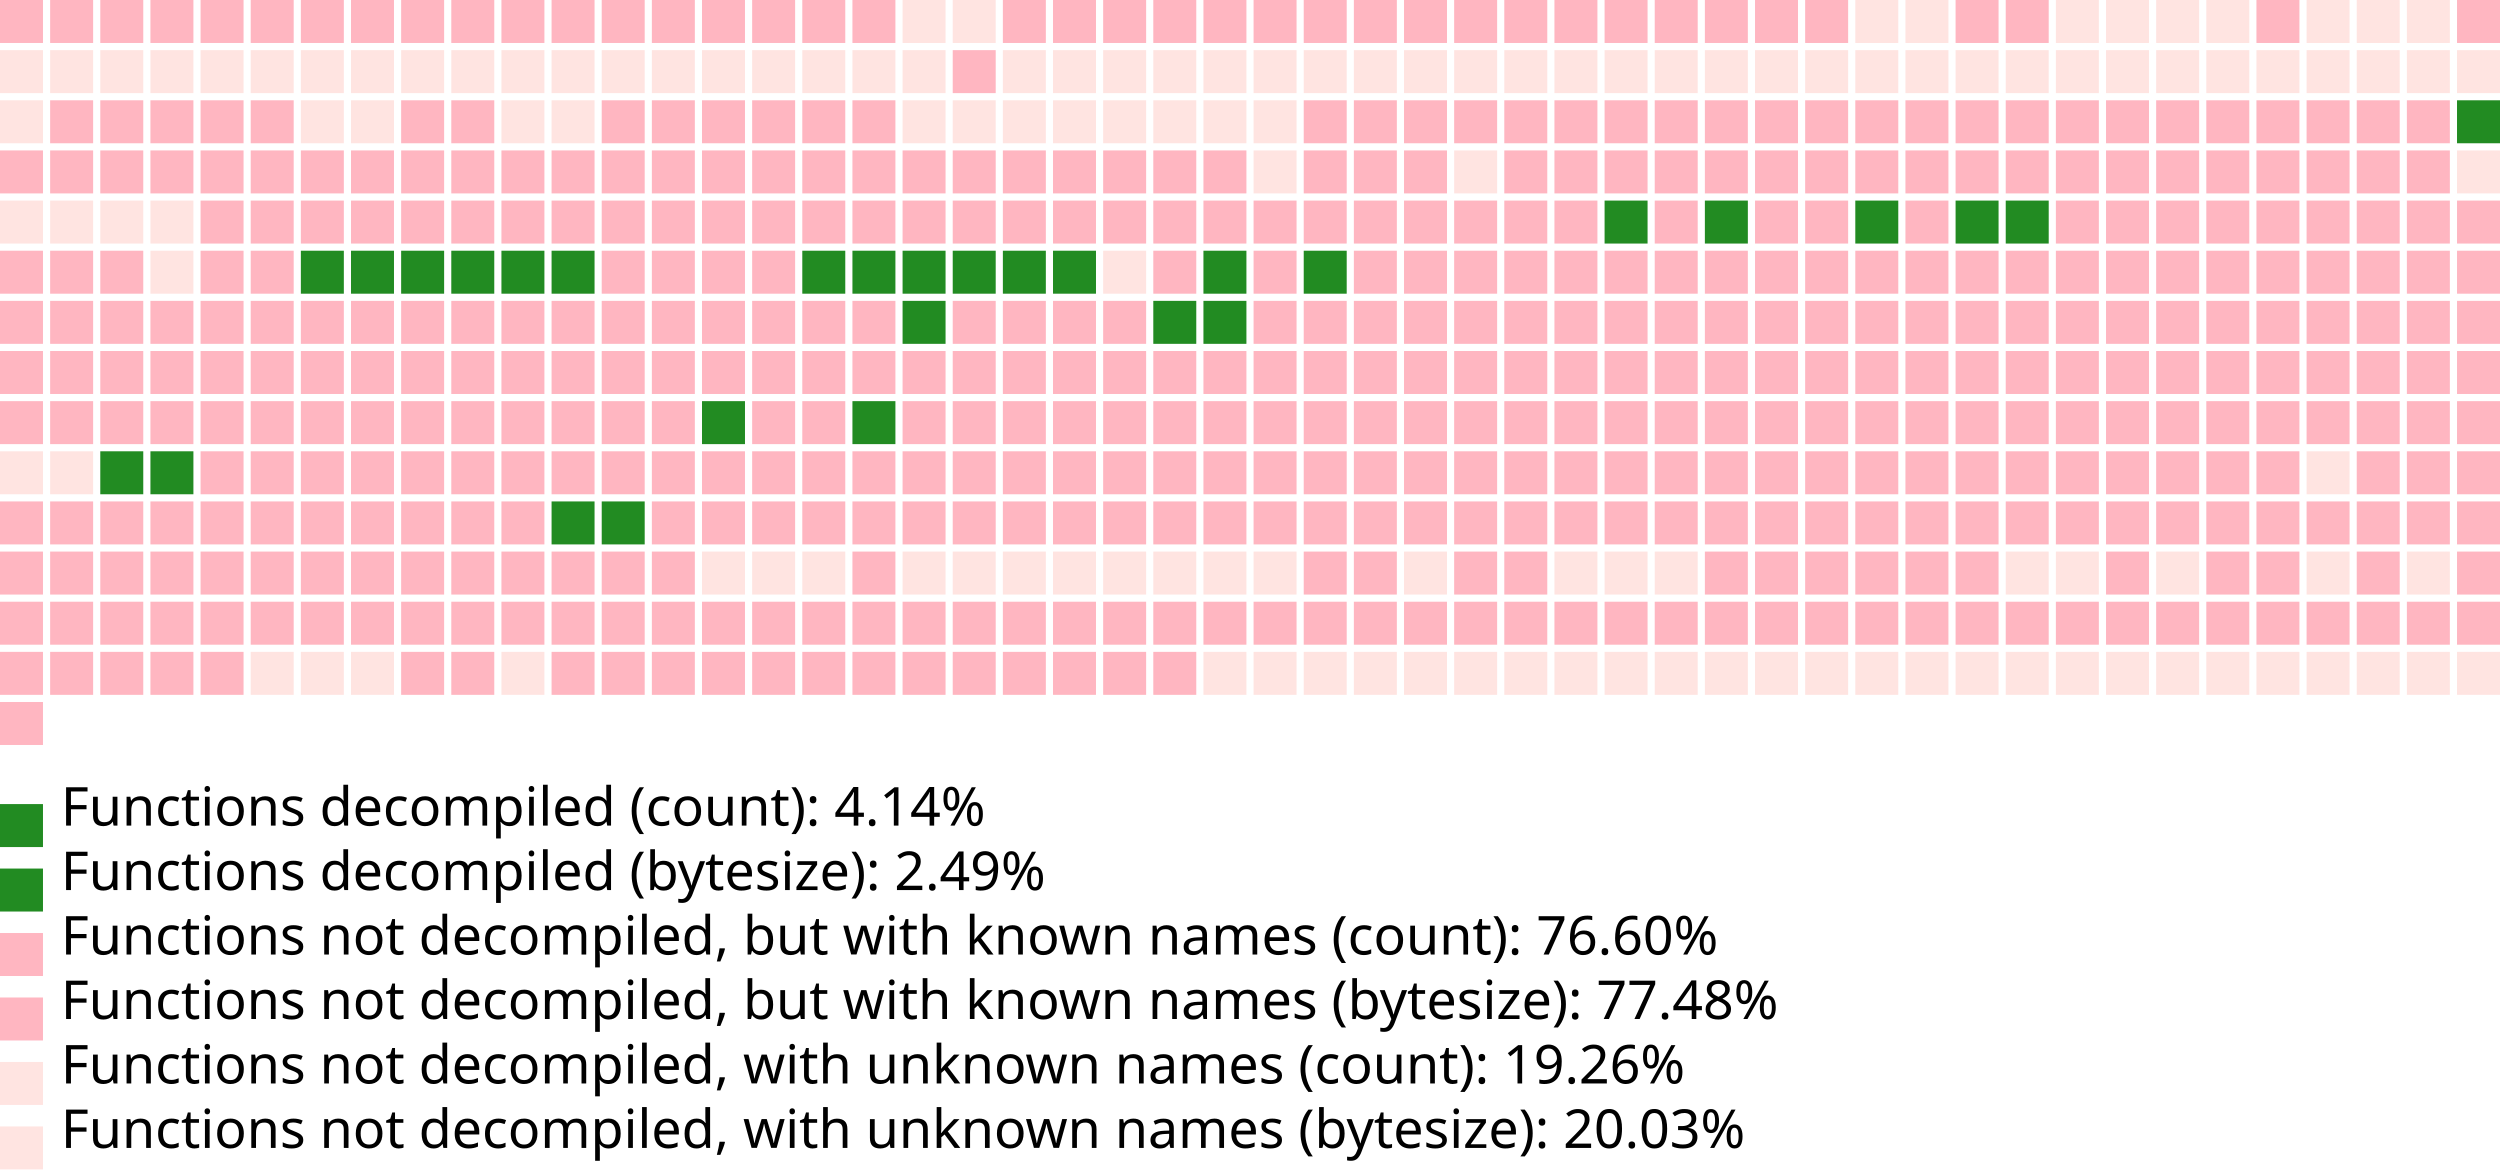
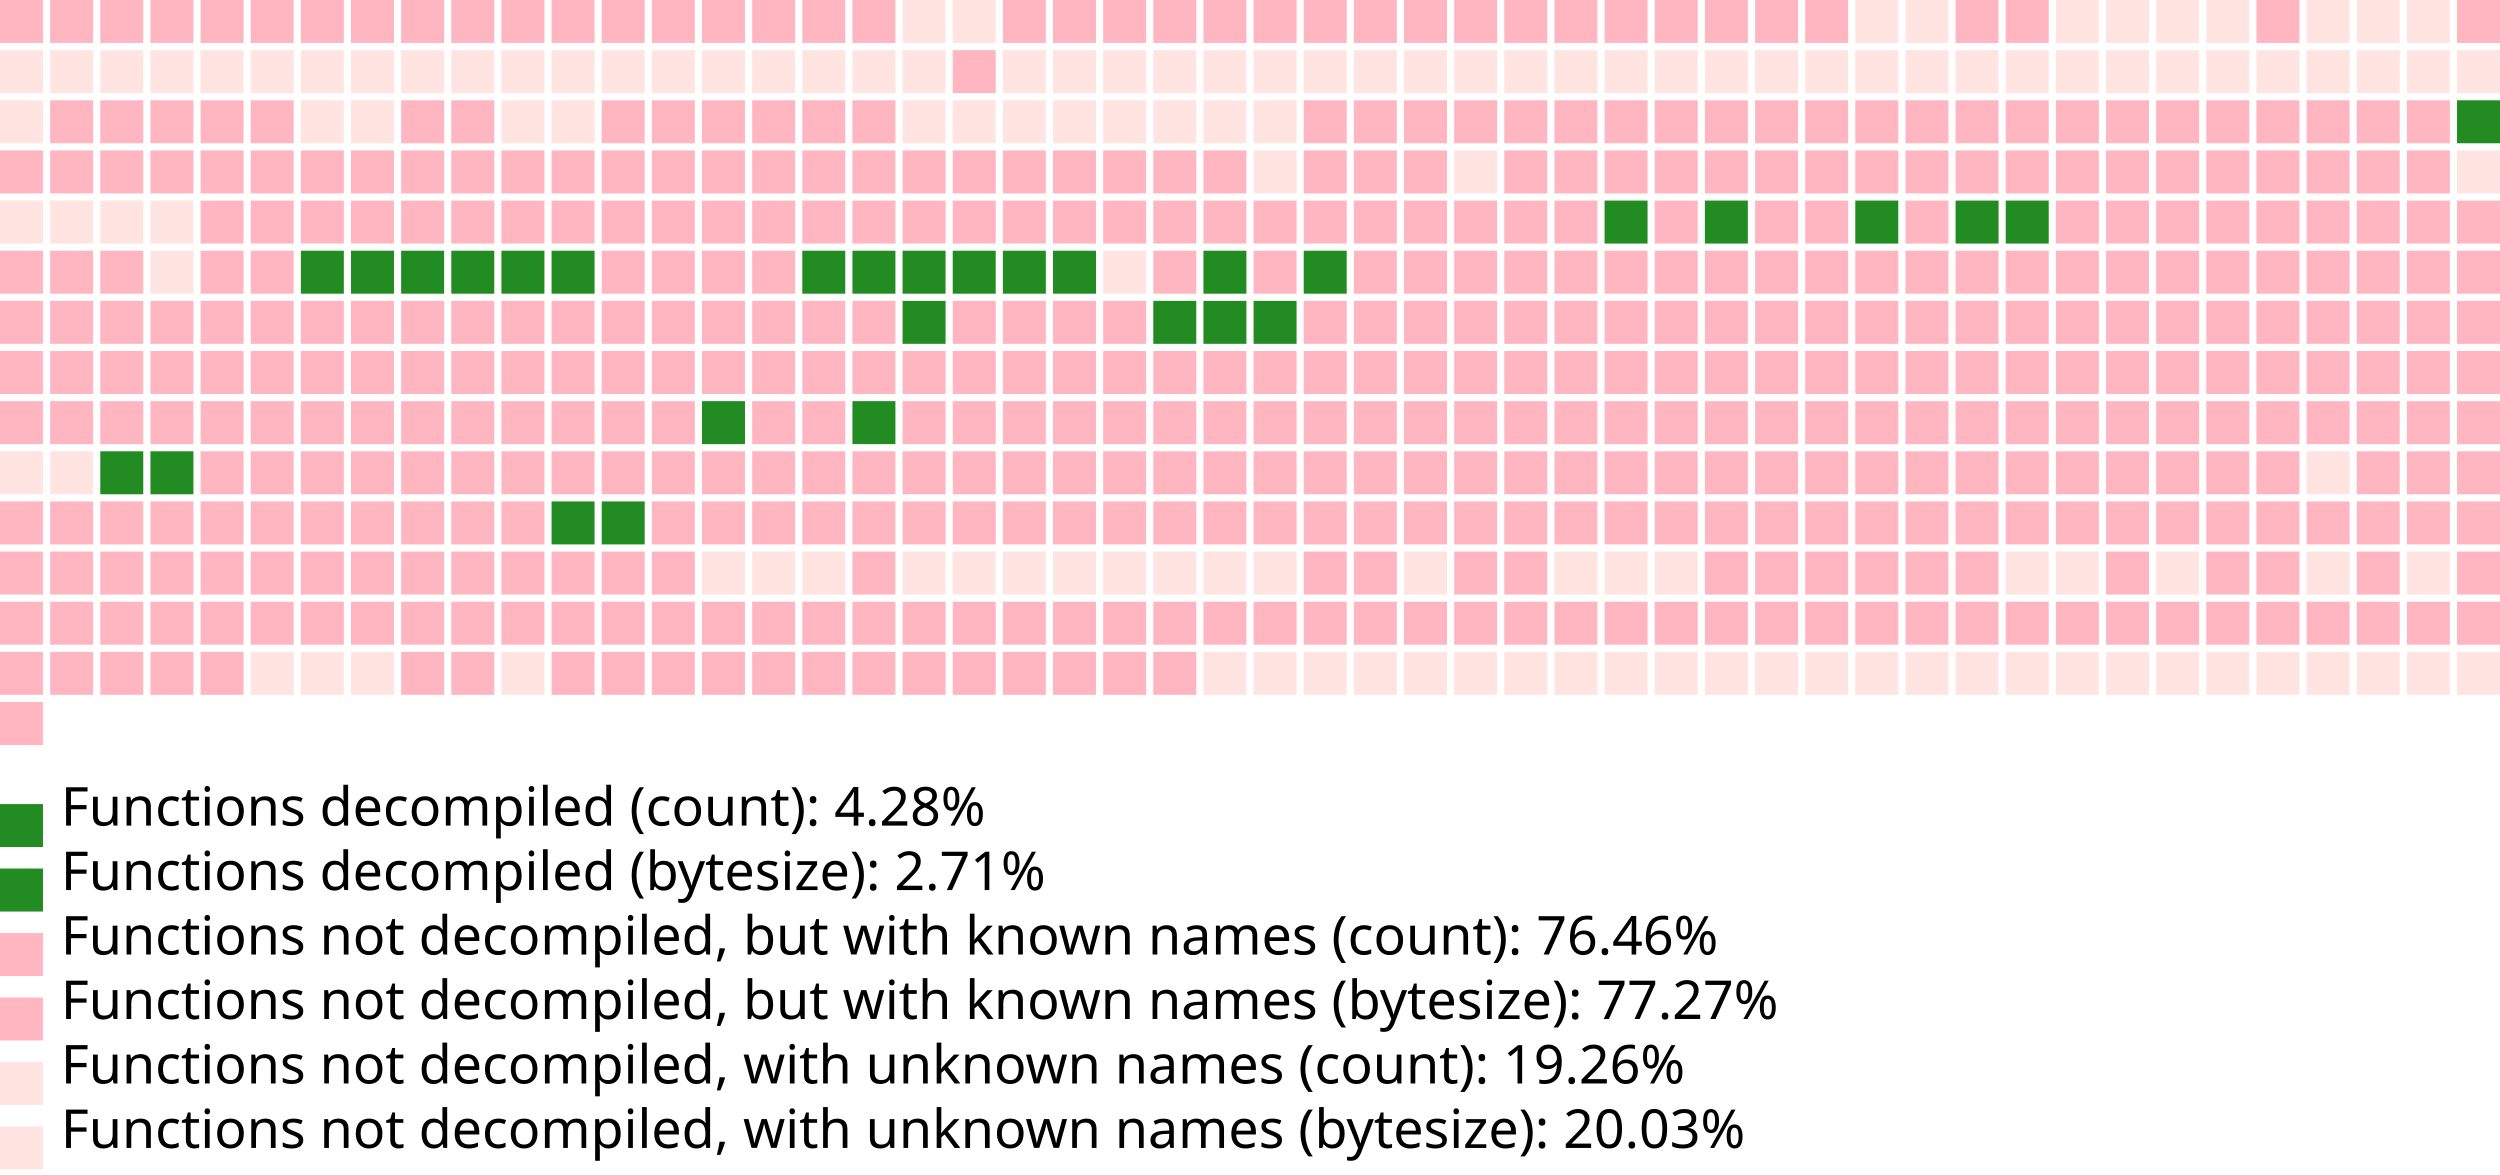
<svg xmlns="http://www.w3.org/2000/svg" version="1.1" width="698" height="328">
  <rect width="12" height="12" x="0" y="0" fill="lightpink" />
  <rect width="12" height="12" x="14" y="0" fill="lightpink" />
  <rect width="12" height="12" x="28" y="0" fill="lightpink" />
  <rect width="12" height="12" x="42" y="0" fill="lightpink" />
  <rect width="12" height="12" x="56" y="0" fill="lightpink" />
  <rect width="12" height="12" x="70" y="0" fill="lightpink" />
  <rect width="12" height="12" x="84" y="0" fill="lightpink" />
  <rect width="12" height="12" x="98" y="0" fill="lightpink" />
  <rect width="12" height="12" x="112" y="0" fill="lightpink" />
  <rect width="12" height="12" x="126" y="0" fill="lightpink" />
  <rect width="12" height="12" x="140" y="0" fill="lightpink" />
  <rect width="12" height="12" x="154" y="0" fill="lightpink" />
  <rect width="12" height="12" x="168" y="0" fill="lightpink" />
  <rect width="12" height="12" x="182" y="0" fill="lightpink" />
  <rect width="12" height="12" x="196" y="0" fill="lightpink" />
  <rect width="12" height="12" x="210" y="0" fill="lightpink" />
  <rect width="12" height="12" x="224" y="0" fill="lightpink" />
  <rect width="12" height="12" x="238" y="0" fill="lightpink" />
  <rect width="12" height="12" x="252" y="0" fill="mistyrose" />
  <rect width="12" height="12" x="266" y="0" fill="mistyrose" />
  <rect width="12" height="12" x="280" y="0" fill="lightpink" />
  <rect width="12" height="12" x="294" y="0" fill="lightpink" />
  <rect width="12" height="12" x="308" y="0" fill="lightpink" />
  <rect width="12" height="12" x="322" y="0" fill="lightpink" />
  <rect width="12" height="12" x="336" y="0" fill="lightpink" />
  <rect width="12" height="12" x="350" y="0" fill="lightpink" />
  <rect width="12" height="12" x="364" y="0" fill="lightpink" />
  <rect width="12" height="12" x="378" y="0" fill="lightpink" />
  <rect width="12" height="12" x="392" y="0" fill="lightpink" />
  <rect width="12" height="12" x="406" y="0" fill="lightpink" />
  <rect width="12" height="12" x="420" y="0" fill="lightpink" />
  <rect width="12" height="12" x="434" y="0" fill="lightpink" />
  <rect width="12" height="12" x="448" y="0" fill="lightpink" />
  <rect width="12" height="12" x="462" y="0" fill="lightpink" />
  <rect width="12" height="12" x="476" y="0" fill="lightpink" />
  <rect width="12" height="12" x="490" y="0" fill="lightpink" />
  <rect width="12" height="12" x="504" y="0" fill="lightpink" />
  <rect width="12" height="12" x="518" y="0" fill="mistyrose" />
  <rect width="12" height="12" x="532" y="0" fill="mistyrose" />
  <rect width="12" height="12" x="546" y="0" fill="lightpink" />
  <rect width="12" height="12" x="560" y="0" fill="lightpink" />
  <rect width="12" height="12" x="574" y="0" fill="mistyrose" />
  <rect width="12" height="12" x="588" y="0" fill="mistyrose" />
  <rect width="12" height="12" x="602" y="0" fill="mistyrose" />
  <rect width="12" height="12" x="616" y="0" fill="mistyrose" />
  <rect width="12" height="12" x="630" y="0" fill="lightpink" />
  <rect width="12" height="12" x="644" y="0" fill="mistyrose" />
  <rect width="12" height="12" x="658" y="0" fill="mistyrose" />
  <rect width="12" height="12" x="672" y="0" fill="mistyrose" />
  <rect width="12" height="12" x="686" y="0" fill="lightpink" />
  <rect width="12" height="12" x="0" y="14" fill="mistyrose" />
  <rect width="12" height="12" x="14" y="14" fill="mistyrose" />
  <rect width="12" height="12" x="28" y="14" fill="mistyrose" />
  <rect width="12" height="12" x="42" y="14" fill="mistyrose" />
  <rect width="12" height="12" x="56" y="14" fill="mistyrose" />
  <rect width="12" height="12" x="70" y="14" fill="mistyrose" />
  <rect width="12" height="12" x="84" y="14" fill="mistyrose" />
  <rect width="12" height="12" x="98" y="14" fill="mistyrose" />
  <rect width="12" height="12" x="112" y="14" fill="mistyrose" />
  <rect width="12" height="12" x="126" y="14" fill="mistyrose" />
  <rect width="12" height="12" x="140" y="14" fill="mistyrose" />
  <rect width="12" height="12" x="154" y="14" fill="mistyrose" />
  <rect width="12" height="12" x="168" y="14" fill="mistyrose" />
  <rect width="12" height="12" x="182" y="14" fill="mistyrose" />
  <rect width="12" height="12" x="196" y="14" fill="mistyrose" />
  <rect width="12" height="12" x="210" y="14" fill="mistyrose" />
  <rect width="12" height="12" x="224" y="14" fill="mistyrose" />
  <rect width="12" height="12" x="238" y="14" fill="mistyrose" />
  <rect width="12" height="12" x="252" y="14" fill="mistyrose" />
  <rect width="12" height="12" x="266" y="14" fill="lightpink" />
  <rect width="12" height="12" x="280" y="14" fill="mistyrose" />
  <rect width="12" height="12" x="294" y="14" fill="mistyrose" />
  <rect width="12" height="12" x="308" y="14" fill="mistyrose" />
  <rect width="12" height="12" x="322" y="14" fill="mistyrose" />
  <rect width="12" height="12" x="336" y="14" fill="mistyrose" />
  <rect width="12" height="12" x="350" y="14" fill="mistyrose" />
  <rect width="12" height="12" x="364" y="14" fill="mistyrose" />
  <rect width="12" height="12" x="378" y="14" fill="mistyrose" />
  <rect width="12" height="12" x="392" y="14" fill="mistyrose" />
  <rect width="12" height="12" x="406" y="14" fill="mistyrose" />
  <rect width="12" height="12" x="420" y="14" fill="mistyrose" />
  <rect width="12" height="12" x="434" y="14" fill="mistyrose" />
  <rect width="12" height="12" x="448" y="14" fill="mistyrose" />
  <rect width="12" height="12" x="462" y="14" fill="mistyrose" />
  <rect width="12" height="12" x="476" y="14" fill="mistyrose" />
  <rect width="12" height="12" x="490" y="14" fill="mistyrose" />
  <rect width="12" height="12" x="504" y="14" fill="mistyrose" />
  <rect width="12" height="12" x="518" y="14" fill="mistyrose" />
  <rect width="12" height="12" x="532" y="14" fill="mistyrose" />
  <rect width="12" height="12" x="546" y="14" fill="mistyrose" />
  <rect width="12" height="12" x="560" y="14" fill="mistyrose" />
  <rect width="12" height="12" x="574" y="14" fill="mistyrose" />
  <rect width="12" height="12" x="588" y="14" fill="mistyrose" />
  <rect width="12" height="12" x="602" y="14" fill="mistyrose" />
  <rect width="12" height="12" x="616" y="14" fill="mistyrose" />
  <rect width="12" height="12" x="630" y="14" fill="mistyrose" />
  <rect width="12" height="12" x="644" y="14" fill="mistyrose" />
  <rect width="12" height="12" x="658" y="14" fill="mistyrose" />
  <rect width="12" height="12" x="672" y="14" fill="mistyrose" />
  <rect width="12" height="12" x="686" y="14" fill="mistyrose" />
  <rect width="12" height="12" x="0" y="28" fill="mistyrose" />
  <rect width="12" height="12" x="14" y="28" fill="lightpink" />
  <rect width="12" height="12" x="28" y="28" fill="lightpink" />
  <rect width="12" height="12" x="42" y="28" fill="lightpink" />
  <rect width="12" height="12" x="56" y="28" fill="lightpink" />
  <rect width="12" height="12" x="70" y="28" fill="lightpink" />
  <rect width="12" height="12" x="84" y="28" fill="mistyrose" />
  <rect width="12" height="12" x="98" y="28" fill="mistyrose" />
  <rect width="12" height="12" x="112" y="28" fill="lightpink" />
  <rect width="12" height="12" x="126" y="28" fill="lightpink" />
  <rect width="12" height="12" x="140" y="28" fill="mistyrose" />
  <rect width="12" height="12" x="154" y="28" fill="mistyrose" />
  <rect width="12" height="12" x="168" y="28" fill="lightpink" />
  <rect width="12" height="12" x="182" y="28" fill="lightpink" />
  <rect width="12" height="12" x="196" y="28" fill="lightpink" />
  <rect width="12" height="12" x="210" y="28" fill="lightpink" />
  <rect width="12" height="12" x="224" y="28" fill="lightpink" />
  <rect width="12" height="12" x="238" y="28" fill="lightpink" />
  <rect width="12" height="12" x="252" y="28" fill="mistyrose" />
  <rect width="12" height="12" x="266" y="28" fill="mistyrose" />
  <rect width="12" height="12" x="280" y="28" fill="mistyrose" />
  <rect width="12" height="12" x="294" y="28" fill="mistyrose" />
  <rect width="12" height="12" x="308" y="28" fill="mistyrose" />
  <rect width="12" height="12" x="322" y="28" fill="mistyrose" />
  <rect width="12" height="12" x="336" y="28" fill="mistyrose" />
  <rect width="12" height="12" x="350" y="28" fill="mistyrose" />
  <rect width="12" height="12" x="364" y="28" fill="lightpink" />
  <rect width="12" height="12" x="378" y="28" fill="lightpink" />
  <rect width="12" height="12" x="392" y="28" fill="lightpink" />
  <rect width="12" height="12" x="406" y="28" fill="lightpink" />
  <rect width="12" height="12" x="420" y="28" fill="lightpink" />
  <rect width="12" height="12" x="434" y="28" fill="lightpink" />
  <rect width="12" height="12" x="448" y="28" fill="lightpink" />
  <rect width="12" height="12" x="462" y="28" fill="lightpink" />
  <rect width="12" height="12" x="476" y="28" fill="lightpink" />
  <rect width="12" height="12" x="490" y="28" fill="lightpink" />
  <rect width="12" height="12" x="504" y="28" fill="lightpink" />
  <rect width="12" height="12" x="518" y="28" fill="lightpink" />
  <rect width="12" height="12" x="532" y="28" fill="lightpink" />
  <rect width="12" height="12" x="546" y="28" fill="lightpink" />
  <rect width="12" height="12" x="560" y="28" fill="lightpink" />
  <rect width="12" height="12" x="574" y="28" fill="lightpink" />
  <rect width="12" height="12" x="588" y="28" fill="lightpink" />
  <rect width="12" height="12" x="602" y="28" fill="lightpink" />
  <rect width="12" height="12" x="616" y="28" fill="lightpink" />
  <rect width="12" height="12" x="630" y="28" fill="lightpink" />
  <rect width="12" height="12" x="644" y="28" fill="lightpink" />
  <rect width="12" height="12" x="658" y="28" fill="lightpink" />
  <rect width="12" height="12" x="672" y="28" fill="lightpink" />
  <rect width="12" height="12" x="686" y="28" fill="forestgreen" />
  <rect width="12" height="12" x="0" y="42" fill="lightpink" />
  <rect width="12" height="12" x="14" y="42" fill="lightpink" />
  <rect width="12" height="12" x="28" y="42" fill="lightpink" />
  <rect width="12" height="12" x="42" y="42" fill="lightpink" />
  <rect width="12" height="12" x="56" y="42" fill="lightpink" />
  <rect width="12" height="12" x="70" y="42" fill="lightpink" />
  <rect width="12" height="12" x="84" y="42" fill="lightpink" />
  <rect width="12" height="12" x="98" y="42" fill="lightpink" />
  <rect width="12" height="12" x="112" y="42" fill="lightpink" />
  <rect width="12" height="12" x="126" y="42" fill="lightpink" />
  <rect width="12" height="12" x="140" y="42" fill="lightpink" />
  <rect width="12" height="12" x="154" y="42" fill="lightpink" />
  <rect width="12" height="12" x="168" y="42" fill="lightpink" />
  <rect width="12" height="12" x="182" y="42" fill="lightpink" />
  <rect width="12" height="12" x="196" y="42" fill="lightpink" />
  <rect width="12" height="12" x="210" y="42" fill="lightpink" />
  <rect width="12" height="12" x="224" y="42" fill="lightpink" />
  <rect width="12" height="12" x="238" y="42" fill="lightpink" />
  <rect width="12" height="12" x="252" y="42" fill="lightpink" />
  <rect width="12" height="12" x="266" y="42" fill="lightpink" />
  <rect width="12" height="12" x="280" y="42" fill="lightpink" />
  <rect width="12" height="12" x="294" y="42" fill="lightpink" />
  <rect width="12" height="12" x="308" y="42" fill="lightpink" />
  <rect width="12" height="12" x="322" y="42" fill="lightpink" />
  <rect width="12" height="12" x="336" y="42" fill="lightpink" />
  <rect width="12" height="12" x="350" y="42" fill="mistyrose" />
  <rect width="12" height="12" x="364" y="42" fill="lightpink" />
  <rect width="12" height="12" x="378" y="42" fill="lightpink" />
  <rect width="12" height="12" x="392" y="42" fill="lightpink" />
  <rect width="12" height="12" x="406" y="42" fill="mistyrose" />
  <rect width="12" height="12" x="420" y="42" fill="lightpink" />
  <rect width="12" height="12" x="434" y="42" fill="lightpink" />
  <rect width="12" height="12" x="448" y="42" fill="lightpink" />
  <rect width="12" height="12" x="462" y="42" fill="lightpink" />
  <rect width="12" height="12" x="476" y="42" fill="lightpink" />
  <rect width="12" height="12" x="490" y="42" fill="lightpink" />
  <rect width="12" height="12" x="504" y="42" fill="lightpink" />
  <rect width="12" height="12" x="518" y="42" fill="lightpink" />
  <rect width="12" height="12" x="532" y="42" fill="lightpink" />
  <rect width="12" height="12" x="546" y="42" fill="lightpink" />
  <rect width="12" height="12" x="560" y="42" fill="lightpink" />
  <rect width="12" height="12" x="574" y="42" fill="lightpink" />
  <rect width="12" height="12" x="588" y="42" fill="lightpink" />
  <rect width="12" height="12" x="602" y="42" fill="lightpink" />
  <rect width="12" height="12" x="616" y="42" fill="lightpink" />
  <rect width="12" height="12" x="630" y="42" fill="lightpink" />
  <rect width="12" height="12" x="644" y="42" fill="lightpink" />
  <rect width="12" height="12" x="658" y="42" fill="lightpink" />
  <rect width="12" height="12" x="672" y="42" fill="lightpink" />
  <rect width="12" height="12" x="686" y="42" fill="mistyrose" />
  <rect width="12" height="12" x="0" y="56" fill="mistyrose" />
  <rect width="12" height="12" x="14" y="56" fill="mistyrose" />
  <rect width="12" height="12" x="28" y="56" fill="mistyrose" />
  <rect width="12" height="12" x="42" y="56" fill="mistyrose" />
  <rect width="12" height="12" x="56" y="56" fill="lightpink" />
  <rect width="12" height="12" x="70" y="56" fill="lightpink" />
  <rect width="12" height="12" x="84" y="56" fill="lightpink" />
  <rect width="12" height="12" x="98" y="56" fill="lightpink" />
  <rect width="12" height="12" x="112" y="56" fill="lightpink" />
  <rect width="12" height="12" x="126" y="56" fill="lightpink" />
  <rect width="12" height="12" x="140" y="56" fill="lightpink" />
  <rect width="12" height="12" x="154" y="56" fill="lightpink" />
  <rect width="12" height="12" x="168" y="56" fill="lightpink" />
  <rect width="12" height="12" x="182" y="56" fill="lightpink" />
  <rect width="12" height="12" x="196" y="56" fill="lightpink" />
  <rect width="12" height="12" x="210" y="56" fill="lightpink" />
  <rect width="12" height="12" x="224" y="56" fill="lightpink" />
  <rect width="12" height="12" x="238" y="56" fill="lightpink" />
  <rect width="12" height="12" x="252" y="56" fill="lightpink" />
  <rect width="12" height="12" x="266" y="56" fill="lightpink" />
  <rect width="12" height="12" x="280" y="56" fill="lightpink" />
  <rect width="12" height="12" x="294" y="56" fill="lightpink" />
  <rect width="12" height="12" x="308" y="56" fill="lightpink" />
  <rect width="12" height="12" x="322" y="56" fill="lightpink" />
  <rect width="12" height="12" x="336" y="56" fill="lightpink" />
  <rect width="12" height="12" x="350" y="56" fill="lightpink" />
  <rect width="12" height="12" x="364" y="56" fill="lightpink" />
  <rect width="12" height="12" x="378" y="56" fill="lightpink" />
  <rect width="12" height="12" x="392" y="56" fill="lightpink" />
  <rect width="12" height="12" x="406" y="56" fill="lightpink" />
  <rect width="12" height="12" x="420" y="56" fill="lightpink" />
  <rect width="12" height="12" x="434" y="56" fill="lightpink" />
  <rect width="12" height="12" x="448" y="56" fill="forestgreen" />
  <rect width="12" height="12" x="462" y="56" fill="lightpink" />
  <rect width="12" height="12" x="476" y="56" fill="forestgreen" />
  <rect width="12" height="12" x="490" y="56" fill="lightpink" />
  <rect width="12" height="12" x="504" y="56" fill="lightpink" />
  <rect width="12" height="12" x="518" y="56" fill="forestgreen" />
  <rect width="12" height="12" x="532" y="56" fill="lightpink" />
  <rect width="12" height="12" x="546" y="56" fill="forestgreen" />
  <rect width="12" height="12" x="560" y="56" fill="forestgreen" />
  <rect width="12" height="12" x="574" y="56" fill="lightpink" />
  <rect width="12" height="12" x="588" y="56" fill="lightpink" />
  <rect width="12" height="12" x="602" y="56" fill="lightpink" />
  <rect width="12" height="12" x="616" y="56" fill="lightpink" />
  <rect width="12" height="12" x="630" y="56" fill="lightpink" />
  <rect width="12" height="12" x="644" y="56" fill="lightpink" />
  <rect width="12" height="12" x="658" y="56" fill="lightpink" />
  <rect width="12" height="12" x="672" y="56" fill="lightpink" />
  <rect width="12" height="12" x="686" y="56" fill="lightpink" />
  <rect width="12" height="12" x="0" y="70" fill="lightpink" />
  <rect width="12" height="12" x="14" y="70" fill="lightpink" />
  <rect width="12" height="12" x="28" y="70" fill="lightpink" />
  <rect width="12" height="12" x="42" y="70" fill="mistyrose" />
  <rect width="12" height="12" x="56" y="70" fill="lightpink" />
  <rect width="12" height="12" x="70" y="70" fill="lightpink" />
  <rect width="12" height="12" x="84" y="70" fill="forestgreen" />
  <rect width="12" height="12" x="98" y="70" fill="forestgreen" />
  <rect width="12" height="12" x="112" y="70" fill="forestgreen" />
  <rect width="12" height="12" x="126" y="70" fill="forestgreen" />
  <rect width="12" height="12" x="140" y="70" fill="forestgreen" />
  <rect width="12" height="12" x="154" y="70" fill="forestgreen" />
  <rect width="12" height="12" x="168" y="70" fill="lightpink" />
  <rect width="12" height="12" x="182" y="70" fill="lightpink" />
  <rect width="12" height="12" x="196" y="70" fill="lightpink" />
  <rect width="12" height="12" x="210" y="70" fill="lightpink" />
  <rect width="12" height="12" x="224" y="70" fill="forestgreen" />
  <rect width="12" height="12" x="238" y="70" fill="forestgreen" />
  <rect width="12" height="12" x="252" y="70" fill="forestgreen" />
  <rect width="12" height="12" x="266" y="70" fill="forestgreen" />
  <rect width="12" height="12" x="280" y="70" fill="forestgreen" />
  <rect width="12" height="12" x="294" y="70" fill="forestgreen" />
  <rect width="12" height="12" x="308" y="70" fill="mistyrose" />
  <rect width="12" height="12" x="322" y="70" fill="lightpink" />
  <rect width="12" height="12" x="336" y="70" fill="forestgreen" />
  <rect width="12" height="12" x="350" y="70" fill="lightpink" />
  <rect width="12" height="12" x="364" y="70" fill="forestgreen" />
  <rect width="12" height="12" x="378" y="70" fill="lightpink" />
  <rect width="12" height="12" x="392" y="70" fill="lightpink" />
  <rect width="12" height="12" x="406" y="70" fill="lightpink" />
  <rect width="12" height="12" x="420" y="70" fill="lightpink" />
  <rect width="12" height="12" x="434" y="70" fill="lightpink" />
  <rect width="12" height="12" x="448" y="70" fill="lightpink" />
  <rect width="12" height="12" x="462" y="70" fill="lightpink" />
  <rect width="12" height="12" x="476" y="70" fill="lightpink" />
  <rect width="12" height="12" x="490" y="70" fill="lightpink" />
  <rect width="12" height="12" x="504" y="70" fill="lightpink" />
  <rect width="12" height="12" x="518" y="70" fill="lightpink" />
  <rect width="12" height="12" x="532" y="70" fill="lightpink" />
  <rect width="12" height="12" x="546" y="70" fill="lightpink" />
  <rect width="12" height="12" x="560" y="70" fill="lightpink" />
  <rect width="12" height="12" x="574" y="70" fill="lightpink" />
  <rect width="12" height="12" x="588" y="70" fill="lightpink" />
  <rect width="12" height="12" x="602" y="70" fill="lightpink" />
  <rect width="12" height="12" x="616" y="70" fill="lightpink" />
  <rect width="12" height="12" x="630" y="70" fill="lightpink" />
  <rect width="12" height="12" x="644" y="70" fill="lightpink" />
  <rect width="12" height="12" x="658" y="70" fill="lightpink" />
  <rect width="12" height="12" x="672" y="70" fill="lightpink" />
  <rect width="12" height="12" x="686" y="70" fill="lightpink" />
  <rect width="12" height="12" x="0" y="84" fill="lightpink" />
  <rect width="12" height="12" x="14" y="84" fill="lightpink" />
  <rect width="12" height="12" x="28" y="84" fill="lightpink" />
  <rect width="12" height="12" x="42" y="84" fill="lightpink" />
  <rect width="12" height="12" x="56" y="84" fill="lightpink" />
  <rect width="12" height="12" x="70" y="84" fill="lightpink" />
  <rect width="12" height="12" x="84" y="84" fill="lightpink" />
  <rect width="12" height="12" x="98" y="84" fill="lightpink" />
  <rect width="12" height="12" x="112" y="84" fill="lightpink" />
  <rect width="12" height="12" x="126" y="84" fill="lightpink" />
  <rect width="12" height="12" x="140" y="84" fill="lightpink" />
  <rect width="12" height="12" x="154" y="84" fill="lightpink" />
  <rect width="12" height="12" x="168" y="84" fill="lightpink" />
  <rect width="12" height="12" x="182" y="84" fill="lightpink" />
  <rect width="12" height="12" x="196" y="84" fill="lightpink" />
  <rect width="12" height="12" x="210" y="84" fill="lightpink" />
  <rect width="12" height="12" x="224" y="84" fill="lightpink" />
  <rect width="12" height="12" x="238" y="84" fill="lightpink" />
  <rect width="12" height="12" x="252" y="84" fill="forestgreen" />
  <rect width="12" height="12" x="266" y="84" fill="lightpink" />
  <rect width="12" height="12" x="280" y="84" fill="lightpink" />
  <rect width="12" height="12" x="294" y="84" fill="lightpink" />
  <rect width="12" height="12" x="308" y="84" fill="lightpink" />
  <rect width="12" height="12" x="322" y="84" fill="forestgreen" />
  <rect width="12" height="12" x="336" y="84" fill="forestgreen" />
-   <rect width="12" height="12" x="350" y="84" fill="lightpink" />
+   <rect width="12" height="12" x="350" y="84" fill="forestgreen" />
  <rect width="12" height="12" x="364" y="84" fill="lightpink" />
  <rect width="12" height="12" x="378" y="84" fill="lightpink" />
  <rect width="12" height="12" x="392" y="84" fill="lightpink" />
  <rect width="12" height="12" x="406" y="84" fill="lightpink" />
  <rect width="12" height="12" x="420" y="84" fill="lightpink" />
  <rect width="12" height="12" x="434" y="84" fill="lightpink" />
  <rect width="12" height="12" x="448" y="84" fill="lightpink" />
  <rect width="12" height="12" x="462" y="84" fill="lightpink" />
  <rect width="12" height="12" x="476" y="84" fill="lightpink" />
  <rect width="12" height="12" x="490" y="84" fill="lightpink" />
  <rect width="12" height="12" x="504" y="84" fill="lightpink" />
  <rect width="12" height="12" x="518" y="84" fill="lightpink" />
  <rect width="12" height="12" x="532" y="84" fill="lightpink" />
  <rect width="12" height="12" x="546" y="84" fill="lightpink" />
  <rect width="12" height="12" x="560" y="84" fill="lightpink" />
  <rect width="12" height="12" x="574" y="84" fill="lightpink" />
  <rect width="12" height="12" x="588" y="84" fill="lightpink" />
  <rect width="12" height="12" x="602" y="84" fill="lightpink" />
  <rect width="12" height="12" x="616" y="84" fill="lightpink" />
  <rect width="12" height="12" x="630" y="84" fill="lightpink" />
  <rect width="12" height="12" x="644" y="84" fill="lightpink" />
  <rect width="12" height="12" x="658" y="84" fill="lightpink" />
  <rect width="12" height="12" x="672" y="84" fill="lightpink" />
  <rect width="12" height="12" x="686" y="84" fill="lightpink" />
  <rect width="12" height="12" x="0" y="98" fill="lightpink" />
  <rect width="12" height="12" x="14" y="98" fill="lightpink" />
  <rect width="12" height="12" x="28" y="98" fill="lightpink" />
  <rect width="12" height="12" x="42" y="98" fill="lightpink" />
  <rect width="12" height="12" x="56" y="98" fill="lightpink" />
  <rect width="12" height="12" x="70" y="98" fill="lightpink" />
  <rect width="12" height="12" x="84" y="98" fill="lightpink" />
  <rect width="12" height="12" x="98" y="98" fill="lightpink" />
  <rect width="12" height="12" x="112" y="98" fill="lightpink" />
  <rect width="12" height="12" x="126" y="98" fill="lightpink" />
  <rect width="12" height="12" x="140" y="98" fill="lightpink" />
  <rect width="12" height="12" x="154" y="98" fill="lightpink" />
  <rect width="12" height="12" x="168" y="98" fill="lightpink" />
  <rect width="12" height="12" x="182" y="98" fill="lightpink" />
  <rect width="12" height="12" x="196" y="98" fill="lightpink" />
  <rect width="12" height="12" x="210" y="98" fill="lightpink" />
  <rect width="12" height="12" x="224" y="98" fill="lightpink" />
  <rect width="12" height="12" x="238" y="98" fill="lightpink" />
  <rect width="12" height="12" x="252" y="98" fill="lightpink" />
  <rect width="12" height="12" x="266" y="98" fill="lightpink" />
  <rect width="12" height="12" x="280" y="98" fill="lightpink" />
  <rect width="12" height="12" x="294" y="98" fill="lightpink" />
  <rect width="12" height="12" x="308" y="98" fill="lightpink" />
  <rect width="12" height="12" x="322" y="98" fill="lightpink" />
  <rect width="12" height="12" x="336" y="98" fill="lightpink" />
  <rect width="12" height="12" x="350" y="98" fill="lightpink" />
  <rect width="12" height="12" x="364" y="98" fill="lightpink" />
  <rect width="12" height="12" x="378" y="98" fill="lightpink" />
  <rect width="12" height="12" x="392" y="98" fill="lightpink" />
  <rect width="12" height="12" x="406" y="98" fill="lightpink" />
  <rect width="12" height="12" x="420" y="98" fill="lightpink" />
  <rect width="12" height="12" x="434" y="98" fill="lightpink" />
  <rect width="12" height="12" x="448" y="98" fill="lightpink" />
  <rect width="12" height="12" x="462" y="98" fill="lightpink" />
  <rect width="12" height="12" x="476" y="98" fill="lightpink" />
  <rect width="12" height="12" x="490" y="98" fill="lightpink" />
  <rect width="12" height="12" x="504" y="98" fill="lightpink" />
  <rect width="12" height="12" x="518" y="98" fill="lightpink" />
  <rect width="12" height="12" x="532" y="98" fill="lightpink" />
  <rect width="12" height="12" x="546" y="98" fill="lightpink" />
  <rect width="12" height="12" x="560" y="98" fill="lightpink" />
  <rect width="12" height="12" x="574" y="98" fill="lightpink" />
  <rect width="12" height="12" x="588" y="98" fill="lightpink" />
  <rect width="12" height="12" x="602" y="98" fill="lightpink" />
  <rect width="12" height="12" x="616" y="98" fill="lightpink" />
  <rect width="12" height="12" x="630" y="98" fill="lightpink" />
  <rect width="12" height="12" x="644" y="98" fill="lightpink" />
  <rect width="12" height="12" x="658" y="98" fill="lightpink" />
  <rect width="12" height="12" x="672" y="98" fill="lightpink" />
  <rect width="12" height="12" x="686" y="98" fill="lightpink" />
  <rect width="12" height="12" x="0" y="112" fill="lightpink" />
  <rect width="12" height="12" x="14" y="112" fill="lightpink" />
  <rect width="12" height="12" x="28" y="112" fill="lightpink" />
  <rect width="12" height="12" x="42" y="112" fill="lightpink" />
  <rect width="12" height="12" x="56" y="112" fill="lightpink" />
  <rect width="12" height="12" x="70" y="112" fill="lightpink" />
  <rect width="12" height="12" x="84" y="112" fill="lightpink" />
  <rect width="12" height="12" x="98" y="112" fill="lightpink" />
  <rect width="12" height="12" x="112" y="112" fill="lightpink" />
  <rect width="12" height="12" x="126" y="112" fill="lightpink" />
  <rect width="12" height="12" x="140" y="112" fill="lightpink" />
  <rect width="12" height="12" x="154" y="112" fill="lightpink" />
  <rect width="12" height="12" x="168" y="112" fill="lightpink" />
  <rect width="12" height="12" x="182" y="112" fill="lightpink" />
  <rect width="12" height="12" x="196" y="112" fill="forestgreen" />
  <rect width="12" height="12" x="210" y="112" fill="lightpink" />
  <rect width="12" height="12" x="224" y="112" fill="lightpink" />
  <rect width="12" height="12" x="238" y="112" fill="forestgreen" />
  <rect width="12" height="12" x="252" y="112" fill="lightpink" />
  <rect width="12" height="12" x="266" y="112" fill="lightpink" />
  <rect width="12" height="12" x="280" y="112" fill="lightpink" />
  <rect width="12" height="12" x="294" y="112" fill="lightpink" />
  <rect width="12" height="12" x="308" y="112" fill="lightpink" />
  <rect width="12" height="12" x="322" y="112" fill="lightpink" />
  <rect width="12" height="12" x="336" y="112" fill="lightpink" />
  <rect width="12" height="12" x="350" y="112" fill="lightpink" />
  <rect width="12" height="12" x="364" y="112" fill="lightpink" />
  <rect width="12" height="12" x="378" y="112" fill="lightpink" />
  <rect width="12" height="12" x="392" y="112" fill="lightpink" />
  <rect width="12" height="12" x="406" y="112" fill="lightpink" />
  <rect width="12" height="12" x="420" y="112" fill="lightpink" />
  <rect width="12" height="12" x="434" y="112" fill="lightpink" />
  <rect width="12" height="12" x="448" y="112" fill="lightpink" />
  <rect width="12" height="12" x="462" y="112" fill="lightpink" />
  <rect width="12" height="12" x="476" y="112" fill="lightpink" />
  <rect width="12" height="12" x="490" y="112" fill="lightpink" />
  <rect width="12" height="12" x="504" y="112" fill="lightpink" />
  <rect width="12" height="12" x="518" y="112" fill="lightpink" />
  <rect width="12" height="12" x="532" y="112" fill="lightpink" />
  <rect width="12" height="12" x="546" y="112" fill="lightpink" />
  <rect width="12" height="12" x="560" y="112" fill="lightpink" />
  <rect width="12" height="12" x="574" y="112" fill="lightpink" />
  <rect width="12" height="12" x="588" y="112" fill="lightpink" />
  <rect width="12" height="12" x="602" y="112" fill="lightpink" />
  <rect width="12" height="12" x="616" y="112" fill="lightpink" />
  <rect width="12" height="12" x="630" y="112" fill="lightpink" />
  <rect width="12" height="12" x="644" y="112" fill="lightpink" />
  <rect width="12" height="12" x="658" y="112" fill="lightpink" />
  <rect width="12" height="12" x="672" y="112" fill="lightpink" />
  <rect width="12" height="12" x="686" y="112" fill="lightpink" />
  <rect width="12" height="12" x="0" y="126" fill="mistyrose" />
  <rect width="12" height="12" x="14" y="126" fill="mistyrose" />
  <rect width="12" height="12" x="28" y="126" fill="forestgreen" />
  <rect width="12" height="12" x="42" y="126" fill="forestgreen" />
  <rect width="12" height="12" x="56" y="126" fill="lightpink" />
  <rect width="12" height="12" x="70" y="126" fill="lightpink" />
  <rect width="12" height="12" x="84" y="126" fill="lightpink" />
  <rect width="12" height="12" x="98" y="126" fill="lightpink" />
  <rect width="12" height="12" x="112" y="126" fill="lightpink" />
  <rect width="12" height="12" x="126" y="126" fill="lightpink" />
  <rect width="12" height="12" x="140" y="126" fill="lightpink" />
  <rect width="12" height="12" x="154" y="126" fill="lightpink" />
  <rect width="12" height="12" x="168" y="126" fill="lightpink" />
  <rect width="12" height="12" x="182" y="126" fill="lightpink" />
  <rect width="12" height="12" x="196" y="126" fill="lightpink" />
  <rect width="12" height="12" x="210" y="126" fill="lightpink" />
  <rect width="12" height="12" x="224" y="126" fill="lightpink" />
  <rect width="12" height="12" x="238" y="126" fill="lightpink" />
  <rect width="12" height="12" x="252" y="126" fill="lightpink" />
  <rect width="12" height="12" x="266" y="126" fill="lightpink" />
  <rect width="12" height="12" x="280" y="126" fill="lightpink" />
  <rect width="12" height="12" x="294" y="126" fill="lightpink" />
  <rect width="12" height="12" x="308" y="126" fill="lightpink" />
  <rect width="12" height="12" x="322" y="126" fill="lightpink" />
  <rect width="12" height="12" x="336" y="126" fill="lightpink" />
  <rect width="12" height="12" x="350" y="126" fill="lightpink" />
  <rect width="12" height="12" x="364" y="126" fill="lightpink" />
  <rect width="12" height="12" x="378" y="126" fill="lightpink" />
  <rect width="12" height="12" x="392" y="126" fill="lightpink" />
  <rect width="12" height="12" x="406" y="126" fill="lightpink" />
  <rect width="12" height="12" x="420" y="126" fill="lightpink" />
  <rect width="12" height="12" x="434" y="126" fill="lightpink" />
  <rect width="12" height="12" x="448" y="126" fill="lightpink" />
  <rect width="12" height="12" x="462" y="126" fill="lightpink" />
  <rect width="12" height="12" x="476" y="126" fill="lightpink" />
  <rect width="12" height="12" x="490" y="126" fill="lightpink" />
  <rect width="12" height="12" x="504" y="126" fill="lightpink" />
  <rect width="12" height="12" x="518" y="126" fill="lightpink" />
  <rect width="12" height="12" x="532" y="126" fill="lightpink" />
  <rect width="12" height="12" x="546" y="126" fill="lightpink" />
  <rect width="12" height="12" x="560" y="126" fill="lightpink" />
  <rect width="12" height="12" x="574" y="126" fill="lightpink" />
  <rect width="12" height="12" x="588" y="126" fill="lightpink" />
  <rect width="12" height="12" x="602" y="126" fill="lightpink" />
  <rect width="12" height="12" x="616" y="126" fill="lightpink" />
  <rect width="12" height="12" x="630" y="126" fill="lightpink" />
  <rect width="12" height="12" x="644" y="126" fill="mistyrose" />
  <rect width="12" height="12" x="658" y="126" fill="lightpink" />
  <rect width="12" height="12" x="672" y="126" fill="lightpink" />
  <rect width="12" height="12" x="686" y="126" fill="lightpink" />
  <rect width="12" height="12" x="0" y="140" fill="lightpink" />
  <rect width="12" height="12" x="14" y="140" fill="lightpink" />
  <rect width="12" height="12" x="28" y="140" fill="lightpink" />
  <rect width="12" height="12" x="42" y="140" fill="lightpink" />
  <rect width="12" height="12" x="56" y="140" fill="lightpink" />
  <rect width="12" height="12" x="70" y="140" fill="lightpink" />
  <rect width="12" height="12" x="84" y="140" fill="lightpink" />
  <rect width="12" height="12" x="98" y="140" fill="lightpink" />
  <rect width="12" height="12" x="112" y="140" fill="lightpink" />
  <rect width="12" height="12" x="126" y="140" fill="lightpink" />
  <rect width="12" height="12" x="140" y="140" fill="lightpink" />
  <rect width="12" height="12" x="154" y="140" fill="forestgreen" />
  <rect width="12" height="12" x="168" y="140" fill="forestgreen" />
  <rect width="12" height="12" x="182" y="140" fill="lightpink" />
  <rect width="12" height="12" x="196" y="140" fill="lightpink" />
  <rect width="12" height="12" x="210" y="140" fill="lightpink" />
  <rect width="12" height="12" x="224" y="140" fill="lightpink" />
  <rect width="12" height="12" x="238" y="140" fill="lightpink" />
  <rect width="12" height="12" x="252" y="140" fill="lightpink" />
  <rect width="12" height="12" x="266" y="140" fill="lightpink" />
  <rect width="12" height="12" x="280" y="140" fill="lightpink" />
  <rect width="12" height="12" x="294" y="140" fill="lightpink" />
  <rect width="12" height="12" x="308" y="140" fill="lightpink" />
  <rect width="12" height="12" x="322" y="140" fill="lightpink" />
  <rect width="12" height="12" x="336" y="140" fill="lightpink" />
  <rect width="12" height="12" x="350" y="140" fill="lightpink" />
  <rect width="12" height="12" x="364" y="140" fill="lightpink" />
  <rect width="12" height="12" x="378" y="140" fill="lightpink" />
  <rect width="12" height="12" x="392" y="140" fill="lightpink" />
  <rect width="12" height="12" x="406" y="140" fill="lightpink" />
  <rect width="12" height="12" x="420" y="140" fill="lightpink" />
  <rect width="12" height="12" x="434" y="140" fill="lightpink" />
  <rect width="12" height="12" x="448" y="140" fill="lightpink" />
  <rect width="12" height="12" x="462" y="140" fill="lightpink" />
  <rect width="12" height="12" x="476" y="140" fill="lightpink" />
  <rect width="12" height="12" x="490" y="140" fill="lightpink" />
  <rect width="12" height="12" x="504" y="140" fill="lightpink" />
  <rect width="12" height="12" x="518" y="140" fill="lightpink" />
  <rect width="12" height="12" x="532" y="140" fill="lightpink" />
  <rect width="12" height="12" x="546" y="140" fill="lightpink" />
  <rect width="12" height="12" x="560" y="140" fill="lightpink" />
  <rect width="12" height="12" x="574" y="140" fill="lightpink" />
  <rect width="12" height="12" x="588" y="140" fill="lightpink" />
  <rect width="12" height="12" x="602" y="140" fill="lightpink" />
  <rect width="12" height="12" x="616" y="140" fill="lightpink" />
  <rect width="12" height="12" x="630" y="140" fill="lightpink" />
  <rect width="12" height="12" x="644" y="140" fill="lightpink" />
  <rect width="12" height="12" x="658" y="140" fill="lightpink" />
  <rect width="12" height="12" x="672" y="140" fill="lightpink" />
  <rect width="12" height="12" x="686" y="140" fill="lightpink" />
  <rect width="12" height="12" x="0" y="154" fill="lightpink" />
  <rect width="12" height="12" x="14" y="154" fill="lightpink" />
  <rect width="12" height="12" x="28" y="154" fill="lightpink" />
  <rect width="12" height="12" x="42" y="154" fill="lightpink" />
  <rect width="12" height="12" x="56" y="154" fill="lightpink" />
  <rect width="12" height="12" x="70" y="154" fill="lightpink" />
  <rect width="12" height="12" x="84" y="154" fill="lightpink" />
  <rect width="12" height="12" x="98" y="154" fill="lightpink" />
  <rect width="12" height="12" x="112" y="154" fill="lightpink" />
  <rect width="12" height="12" x="126" y="154" fill="lightpink" />
  <rect width="12" height="12" x="140" y="154" fill="lightpink" />
  <rect width="12" height="12" x="154" y="154" fill="lightpink" />
  <rect width="12" height="12" x="168" y="154" fill="lightpink" />
  <rect width="12" height="12" x="182" y="154" fill="lightpink" />
  <rect width="12" height="12" x="196" y="154" fill="mistyrose" />
  <rect width="12" height="12" x="210" y="154" fill="mistyrose" />
  <rect width="12" height="12" x="224" y="154" fill="mistyrose" />
  <rect width="12" height="12" x="238" y="154" fill="lightpink" />
  <rect width="12" height="12" x="252" y="154" fill="mistyrose" />
  <rect width="12" height="12" x="266" y="154" fill="mistyrose" />
  <rect width="12" height="12" x="280" y="154" fill="mistyrose" />
  <rect width="12" height="12" x="294" y="154" fill="mistyrose" />
  <rect width="12" height="12" x="308" y="154" fill="mistyrose" />
  <rect width="12" height="12" x="322" y="154" fill="mistyrose" />
  <rect width="12" height="12" x="336" y="154" fill="mistyrose" />
  <rect width="12" height="12" x="350" y="154" fill="mistyrose" />
  <rect width="12" height="12" x="364" y="154" fill="lightpink" />
  <rect width="12" height="12" x="378" y="154" fill="lightpink" />
  <rect width="12" height="12" x="392" y="154" fill="mistyrose" />
  <rect width="12" height="12" x="406" y="154" fill="lightpink" />
  <rect width="12" height="12" x="420" y="154" fill="lightpink" />
  <rect width="12" height="12" x="434" y="154" fill="mistyrose" />
  <rect width="12" height="12" x="448" y="154" fill="mistyrose" />
  <rect width="12" height="12" x="462" y="154" fill="mistyrose" />
  <rect width="12" height="12" x="476" y="154" fill="lightpink" />
  <rect width="12" height="12" x="490" y="154" fill="lightpink" />
  <rect width="12" height="12" x="504" y="154" fill="lightpink" />
  <rect width="12" height="12" x="518" y="154" fill="lightpink" />
  <rect width="12" height="12" x="532" y="154" fill="lightpink" />
  <rect width="12" height="12" x="546" y="154" fill="lightpink" />
  <rect width="12" height="12" x="560" y="154" fill="mistyrose" />
  <rect width="12" height="12" x="574" y="154" fill="mistyrose" />
  <rect width="12" height="12" x="588" y="154" fill="lightpink" />
  <rect width="12" height="12" x="602" y="154" fill="mistyrose" />
  <rect width="12" height="12" x="616" y="154" fill="lightpink" />
  <rect width="12" height="12" x="630" y="154" fill="lightpink" />
  <rect width="12" height="12" x="644" y="154" fill="mistyrose" />
  <rect width="12" height="12" x="658" y="154" fill="lightpink" />
  <rect width="12" height="12" x="672" y="154" fill="mistyrose" />
  <rect width="12" height="12" x="686" y="154" fill="lightpink" />
  <rect width="12" height="12" x="0" y="168" fill="lightpink" />
  <rect width="12" height="12" x="14" y="168" fill="lightpink" />
  <rect width="12" height="12" x="28" y="168" fill="lightpink" />
  <rect width="12" height="12" x="42" y="168" fill="lightpink" />
  <rect width="12" height="12" x="56" y="168" fill="lightpink" />
  <rect width="12" height="12" x="70" y="168" fill="lightpink" />
  <rect width="12" height="12" x="84" y="168" fill="lightpink" />
  <rect width="12" height="12" x="98" y="168" fill="lightpink" />
  <rect width="12" height="12" x="112" y="168" fill="lightpink" />
  <rect width="12" height="12" x="126" y="168" fill="lightpink" />
  <rect width="12" height="12" x="140" y="168" fill="lightpink" />
  <rect width="12" height="12" x="154" y="168" fill="lightpink" />
  <rect width="12" height="12" x="168" y="168" fill="lightpink" />
  <rect width="12" height="12" x="182" y="168" fill="lightpink" />
  <rect width="12" height="12" x="196" y="168" fill="lightpink" />
  <rect width="12" height="12" x="210" y="168" fill="lightpink" />
  <rect width="12" height="12" x="224" y="168" fill="lightpink" />
  <rect width="12" height="12" x="238" y="168" fill="lightpink" />
  <rect width="12" height="12" x="252" y="168" fill="lightpink" />
  <rect width="12" height="12" x="266" y="168" fill="lightpink" />
  <rect width="12" height="12" x="280" y="168" fill="lightpink" />
  <rect width="12" height="12" x="294" y="168" fill="lightpink" />
  <rect width="12" height="12" x="308" y="168" fill="lightpink" />
  <rect width="12" height="12" x="322" y="168" fill="lightpink" />
  <rect width="12" height="12" x="336" y="168" fill="lightpink" />
  <rect width="12" height="12" x="350" y="168" fill="lightpink" />
  <rect width="12" height="12" x="364" y="168" fill="lightpink" />
  <rect width="12" height="12" x="378" y="168" fill="lightpink" />
  <rect width="12" height="12" x="392" y="168" fill="lightpink" />
  <rect width="12" height="12" x="406" y="168" fill="lightpink" />
  <rect width="12" height="12" x="420" y="168" fill="lightpink" />
  <rect width="12" height="12" x="434" y="168" fill="lightpink" />
  <rect width="12" height="12" x="448" y="168" fill="lightpink" />
  <rect width="12" height="12" x="462" y="168" fill="lightpink" />
  <rect width="12" height="12" x="476" y="168" fill="lightpink" />
  <rect width="12" height="12" x="490" y="168" fill="lightpink" />
  <rect width="12" height="12" x="504" y="168" fill="lightpink" />
  <rect width="12" height="12" x="518" y="168" fill="lightpink" />
  <rect width="12" height="12" x="532" y="168" fill="lightpink" />
  <rect width="12" height="12" x="546" y="168" fill="lightpink" />
  <rect width="12" height="12" x="560" y="168" fill="lightpink" />
  <rect width="12" height="12" x="574" y="168" fill="lightpink" />
  <rect width="12" height="12" x="588" y="168" fill="lightpink" />
  <rect width="12" height="12" x="602" y="168" fill="lightpink" />
  <rect width="12" height="12" x="616" y="168" fill="lightpink" />
  <rect width="12" height="12" x="630" y="168" fill="lightpink" />
  <rect width="12" height="12" x="644" y="168" fill="lightpink" />
  <rect width="12" height="12" x="658" y="168" fill="lightpink" />
  <rect width="12" height="12" x="672" y="168" fill="lightpink" />
  <rect width="12" height="12" x="686" y="168" fill="lightpink" />
  <rect width="12" height="12" x="0" y="182" fill="lightpink" />
  <rect width="12" height="12" x="14" y="182" fill="lightpink" />
  <rect width="12" height="12" x="28" y="182" fill="lightpink" />
  <rect width="12" height="12" x="42" y="182" fill="lightpink" />
  <rect width="12" height="12" x="56" y="182" fill="lightpink" />
  <rect width="12" height="12" x="70" y="182" fill="mistyrose" />
  <rect width="12" height="12" x="84" y="182" fill="mistyrose" />
  <rect width="12" height="12" x="98" y="182" fill="mistyrose" />
  <rect width="12" height="12" x="112" y="182" fill="lightpink" />
  <rect width="12" height="12" x="126" y="182" fill="lightpink" />
  <rect width="12" height="12" x="140" y="182" fill="mistyrose" />
  <rect width="12" height="12" x="154" y="182" fill="lightpink" />
  <rect width="12" height="12" x="168" y="182" fill="lightpink" />
  <rect width="12" height="12" x="182" y="182" fill="lightpink" />
  <rect width="12" height="12" x="196" y="182" fill="lightpink" />
  <rect width="12" height="12" x="210" y="182" fill="lightpink" />
  <rect width="12" height="12" x="224" y="182" fill="lightpink" />
  <rect width="12" height="12" x="238" y="182" fill="lightpink" />
  <rect width="12" height="12" x="252" y="182" fill="lightpink" />
  <rect width="12" height="12" x="266" y="182" fill="lightpink" />
  <rect width="12" height="12" x="280" y="182" fill="lightpink" />
  <rect width="12" height="12" x="294" y="182" fill="lightpink" />
  <rect width="12" height="12" x="308" y="182" fill="lightpink" />
  <rect width="12" height="12" x="322" y="182" fill="lightpink" />
  <rect width="12" height="12" x="336" y="182" fill="mistyrose" />
  <rect width="12" height="12" x="350" y="182" fill="mistyrose" />
  <rect width="12" height="12" x="364" y="182" fill="mistyrose" />
  <rect width="12" height="12" x="378" y="182" fill="mistyrose" />
  <rect width="12" height="12" x="392" y="182" fill="mistyrose" />
  <rect width="12" height="12" x="406" y="182" fill="mistyrose" />
  <rect width="12" height="12" x="420" y="182" fill="mistyrose" />
  <rect width="12" height="12" x="434" y="182" fill="mistyrose" />
  <rect width="12" height="12" x="448" y="182" fill="mistyrose" />
  <rect width="12" height="12" x="462" y="182" fill="mistyrose" />
  <rect width="12" height="12" x="476" y="182" fill="mistyrose" />
  <rect width="12" height="12" x="490" y="182" fill="mistyrose" />
  <rect width="12" height="12" x="504" y="182" fill="mistyrose" />
  <rect width="12" height="12" x="518" y="182" fill="mistyrose" />
  <rect width="12" height="12" x="532" y="182" fill="mistyrose" />
  <rect width="12" height="12" x="546" y="182" fill="mistyrose" />
  <rect width="12" height="12" x="560" y="182" fill="mistyrose" />
  <rect width="12" height="12" x="574" y="182" fill="mistyrose" />
  <rect width="12" height="12" x="588" y="182" fill="mistyrose" />
  <rect width="12" height="12" x="602" y="182" fill="mistyrose" />
  <rect width="12" height="12" x="616" y="182" fill="mistyrose" />
  <rect width="12" height="12" x="630" y="182" fill="mistyrose" />
  <rect width="12" height="12" x="644" y="182" fill="mistyrose" />
  <rect width="12" height="12" x="658" y="182" fill="mistyrose" />
  <rect width="12" height="12" x="672" y="182" fill="mistyrose" />
  <rect width="12" height="12" x="686" y="182" fill="mistyrose" />
  <rect width="12" height="12" x="0" y="196" fill="lightpink" />
  <rect width="12" height="12" x="0" y="224.5" fill="forestgreen" />
-   <text alignment-baseline="central" x="17" y="230.5" style="font-family: sans-serif; font-size: 15px">Functions decompiled (count): 4.14%</text>
+   <text alignment-baseline="central" x="17" y="230.5" style="font-family: sans-serif; font-size: 15px">Functions decompiled (count): 4.28%</text>
  <rect width="12" height="12" x="0" y="242.5" fill="forestgreen" />
-   <text alignment-baseline="central" x="17" y="248.5" style="font-family: sans-serif; font-size: 15px">Functions decompiled (bytesize): 2.49%</text>
+   <text alignment-baseline="central" x="17" y="248.5" style="font-family: sans-serif; font-size: 15px">Functions decompiled (bytesize): 2.71%</text>
  <rect width="12" height="12" x="0" y="260.5" fill="lightpink" />
-   <text alignment-baseline="central" x="17" y="266.5" style="font-family: sans-serif; font-size: 15px">Functions not decompiled, but with known names (count): 76.60%</text>
+   <text alignment-baseline="central" x="17" y="266.5" style="font-family: sans-serif; font-size: 15px">Functions not decompiled, but with known names (count): 76.46%</text>
  <rect width="12" height="12" x="0" y="278.5" fill="lightpink" />
-   <text alignment-baseline="central" x="17" y="284.5" style="font-family: sans-serif; font-size: 15px">Functions not decompiled, but with known names (bytesize): 77.48%</text>
+   <text alignment-baseline="central" x="17" y="284.5" style="font-family: sans-serif; font-size: 15px">Functions not decompiled, but with known names (bytesize): 77.27%</text>
  <rect width="12" height="12" x="0" y="296.5" fill="mistyrose" />
  <text alignment-baseline="central" x="17" y="302.5" style="font-family: sans-serif; font-size: 15px">Functions not decompiled, with unknown names (count): 19.26%</text>
  <rect width="12" height="12" x="0" y="314.5" fill="mistyrose" />
  <text alignment-baseline="central" x="17" y="320.5" style="font-family: sans-serif; font-size: 15px">Functions not decompiled, with unknown names (bytesize): 20.03%</text>
</svg>
